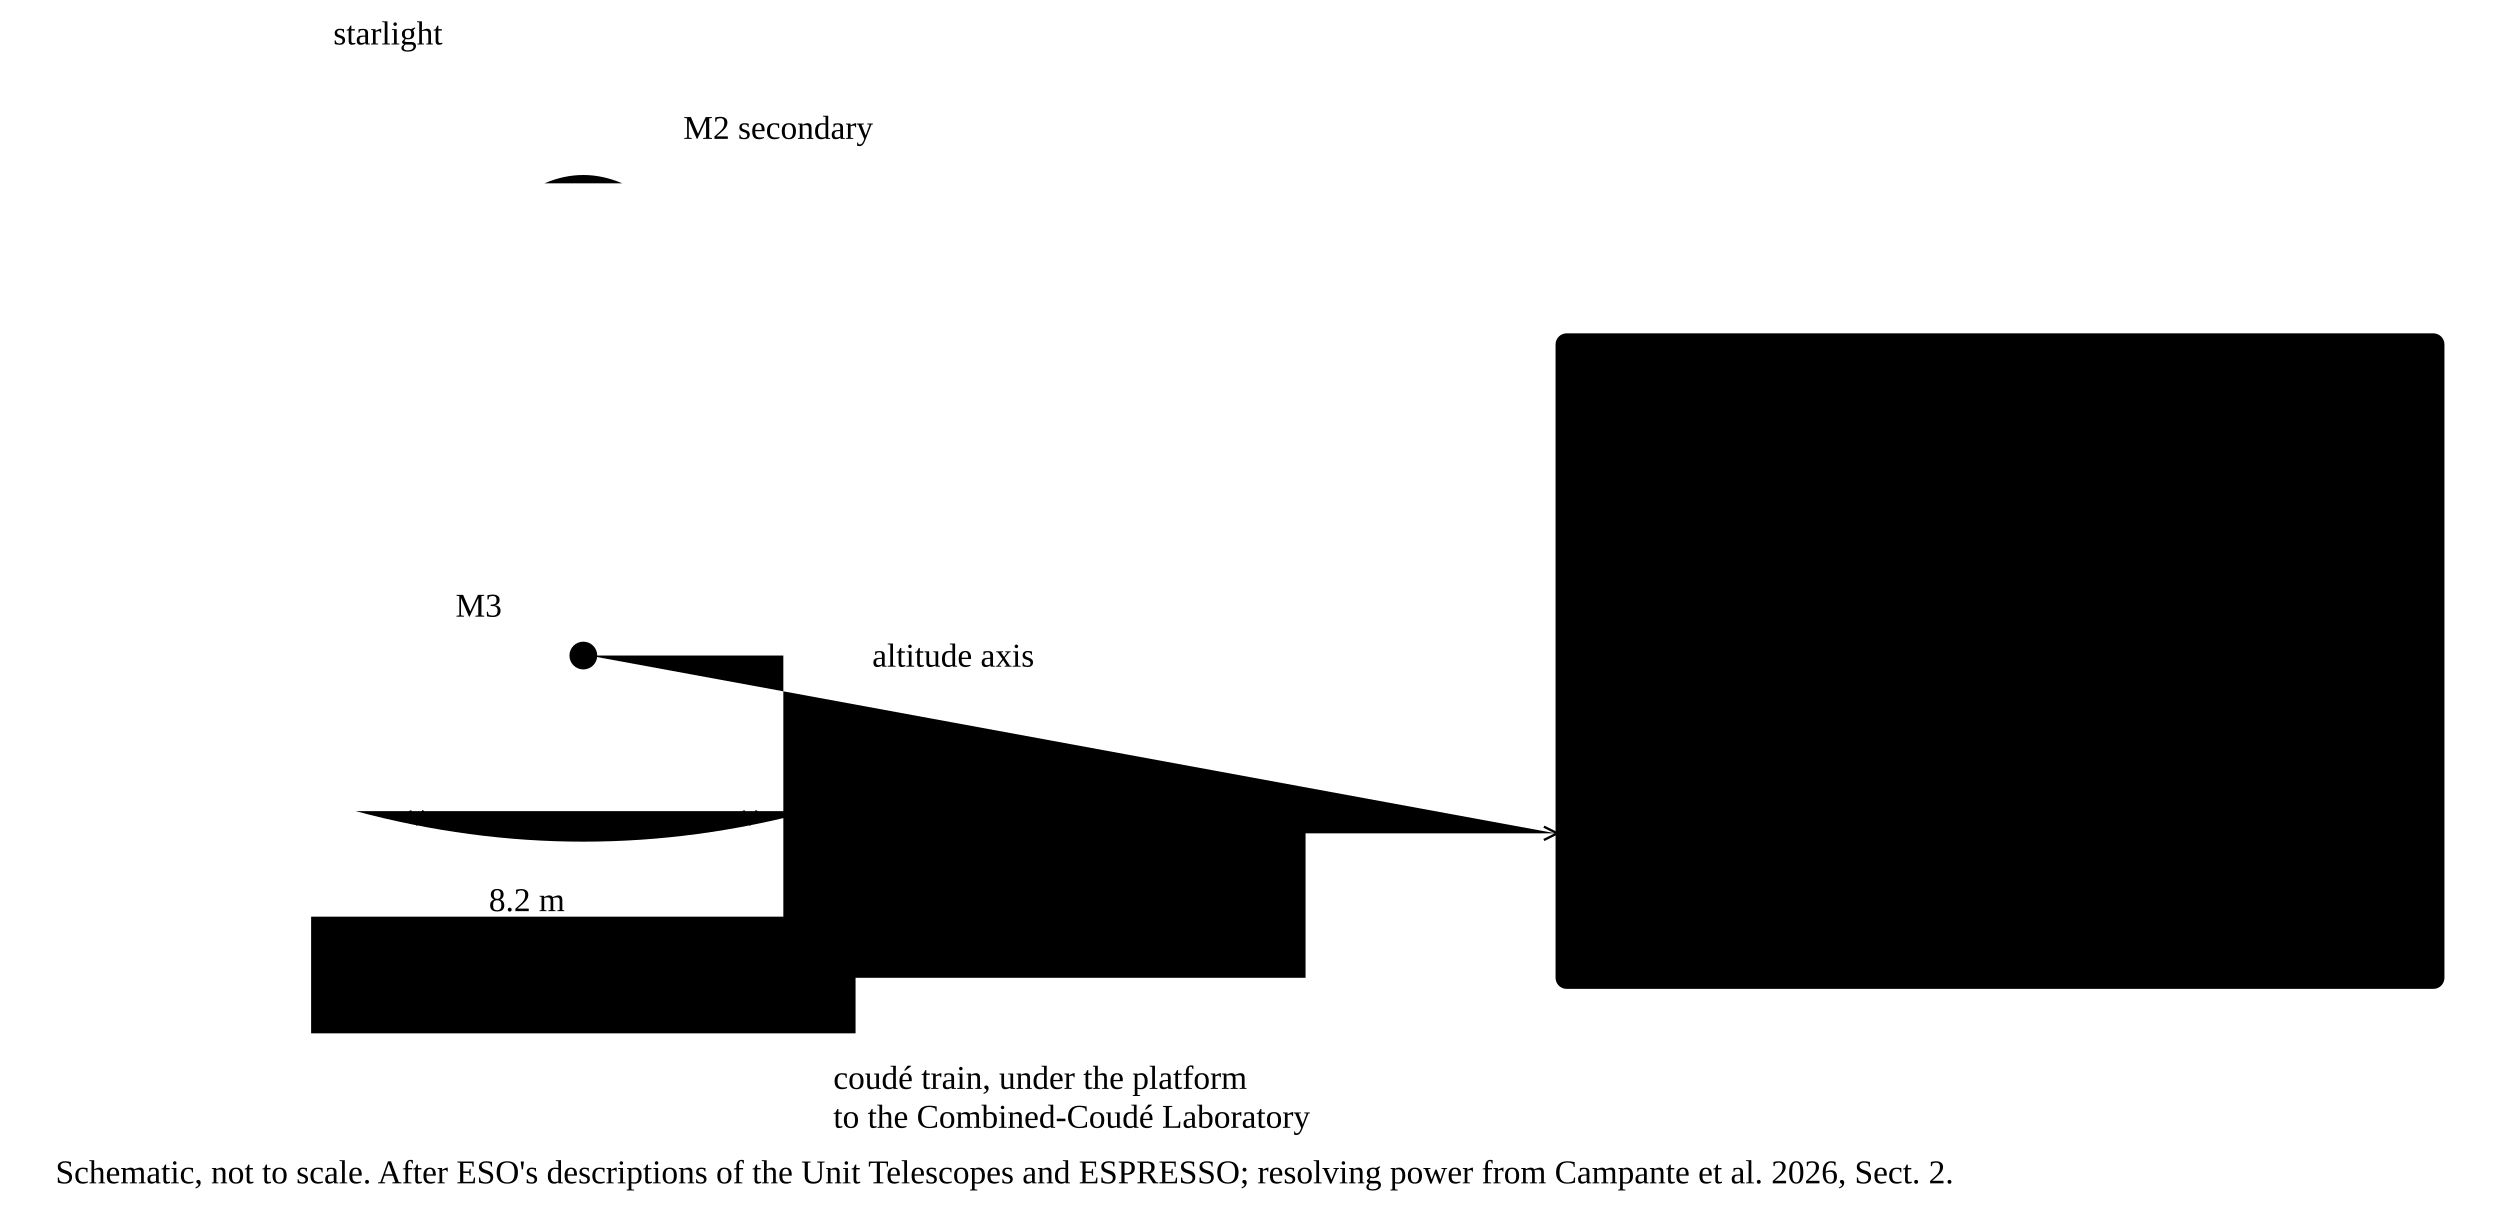
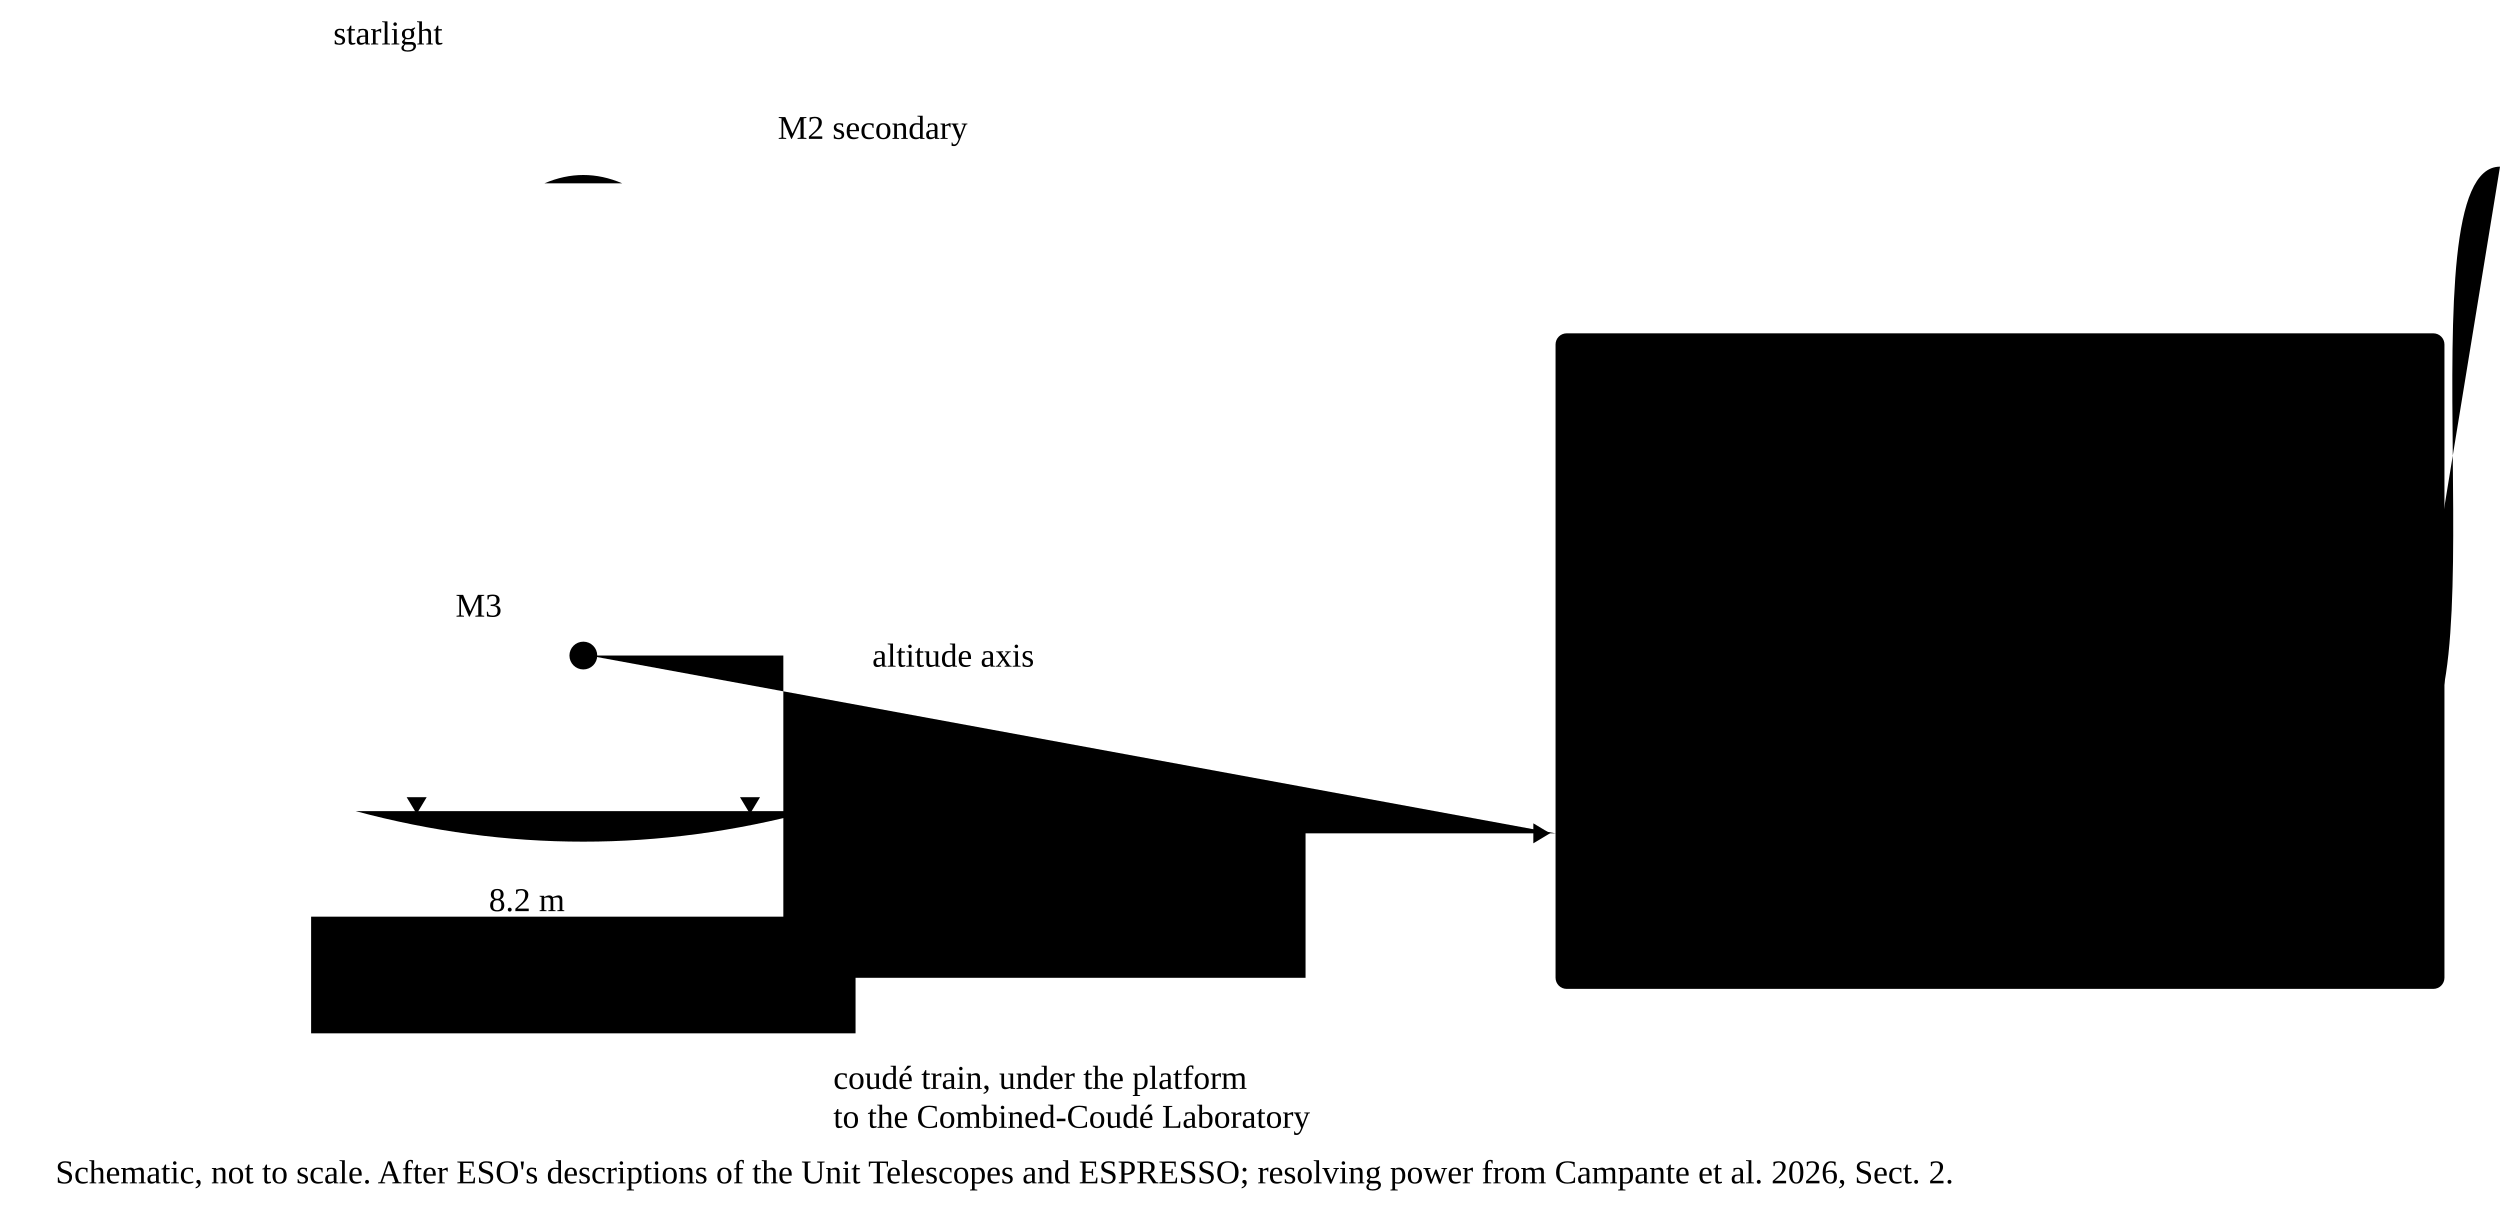
- <svg xmlns="http://www.w3.org/2000/svg" class="bp-svg" viewBox="0 0 900 436" role="img" aria-labelledby="lp-t lp-d">
-   <defs>
-     <marker id="lp-ah" viewBox="0 0 10 10" refX="8" refY="5" markerWidth="6" markerHeight="6" orient="auto">
-       <path d="M1 1 L9 5 L1 9" fill="none" stroke="currentColor" stroke-width="1.4" />
-     </marker>
-   </defs>
-   <path class="bp-thin" d="M20 372 L880 372" />
-   <path class="bp" d="M112 372 L112 330 L308 330 L308 372" />
-   <path class="bp-thin" d="M120 372 l8 -8 M136 372 l8 -8 M152 372 l8 -8 M168 372 l8 -8 M184 372 l8 -8 M200 372 l8 -8 M216 372 l8 -8 M232 372 l8 -8 M248 372 l8 -8 M264 372 l8 -8 M280 372 l8 -8 M296 372 l8 -8" />
-   <path class="bp" d="M138 330 L138 236 M282 330 L282 236" />
-   <circle class="bp" cx="210" cy="236" r="5" />
-   <path class="axis" d="M110 236 L310 236" />
-   <text class="bp-tick" x="314" y="240">altitude axis</text>
-   <path class="bp-thin" d="M132 288 L190 60 M288 288 L230 60 M132 288 L230 60 M288 288 L190 60" />
-   <path class="bp" d="M184 60 L236 60" />
-   <path class="bp mirror" d="M128 292 Q210 314 292 292" />
-   <path class="bp-thin" d="M128 304 L128 318 M292 304 L292 318 M128 312 L292 312" />
-   <text class="bp-tick" x="176" y="328">8.2 m</text>
-   <text class="bp-label2" x="300" y="296">M1 primary</text>
-   <path class="bp mirror" d="M196 66 Q210 60 224 66" />
-   <text class="bp-label2" x="246" y="50">M2 secondary</text>
-   <path class="ray" d="M150 20 L150 296" marker-end="url(#lp-ah)" />
-   <path class="ray" d="M270 20 L270 296" marker-end="url(#lp-ah)" />
-   <text class="bp-label2" x="120" y="16">starlight</text>
-   <path class="ray" d="M150 296 L204 66 M270 296 L216 66" />
-   <path class="ray" d="M204 66 L210 230 M216 66 L210 230" />
-   <path class="bp mirror" d="M202 228 L218 244" />
-   <text class="bp-label2" x="164" y="222">M3</text>
-   <path class="ray flowray" d="M212 236 L282 236 L282 352 L470 352 L470 300 L560 300" marker-end="url(#lp-ah)" />
-   <path class="bp mirror" d="M276 230 L288 242" />
-   <path class="bp mirror" d="M276 346 L288 358" />
-   <path class="bp mirror" d="M464 346 L476 358" />
-   <path class="bp mirror" d="M464 294 L476 306" />
-   <text class="bp-label2" x="300" y="392">coudé train, under the platform</text>
-   <text class="bp-tick" x="300" y="406">to the Combined-Coudé Laboratory</text>
-   <rect class="bp lab" x="560" y="120" width="320" height="236" rx="4" stroke-dasharray="5 4" />
-   <text class="bp-label2" x="572" y="140">ESPRESSO</text>
-   <text class="bp-tick" x="572" y="154">échelle spectrograph, vacuum vessel</text>
-   <path class="bp" d="M560 300 C590 300 596 260 610 252" />
-   <circle class="bp-fill" cx="612" cy="251" r="2.5" />
-   <text class="bp-tick" x="572" y="318">front end and fibres</text>
-   <path class="ray" d="M612 251 L660 220 M612 251 L660 282" />
-   <path class="bp mirror" d="M660 214 Q668 251 660 288" />
-   <text class="bp-tick" x="640" y="300">collimator</text>
-   <path class="ray" d="M664 230 L736 196 M664 272 L736 238" />
-   <rect class="bp" x="736" y="182" width="16" height="72" transform="rotate(-12 744 218)" />
-   <path class="bp-thin" d="M738 190 l12 -4 M738 202 l12 -4 M738 214 l12 -4 M738 226 l12 -4 M738 238 l12 -4" transform="rotate(-12 744 218)" />
-   <text class="bp-tick" x="712" y="176">échelle grating</text>
-   <path class="ray warmray" d="M740 220 L790 252 M742 232 L790 268 M744 244 L790 284" />
-   <path class="bp" d="M790 244 L802 296 L778 296 Z" />
-   <text class="bp-tick" x="752" y="314">cross-disperser</text>
-   <rect class="bp" x="822" y="232" width="44" height="72" rx="2" />
-   <path class="order" d="M826 240 q18 -4 36 2 M826 250 q18 -4 36 2 M826 260 q18 -4 36 2 M826 270 q18 -4 36 2 M826 280 q18 -4 36 2 M826 290 q18 -4 36 2" />
-   <path class="ray warmray" d="M800 270 L820 268" />
-   <text class="bp-tick" x="812" y="324">detector</text>
-   <text class="bp-tick" x="572" y="342">R ≈ 138,000 in single-telescope high-resolution mode</text>
-   <text class="bp-tick" x="20" y="426">Schematic, not to scale. After ESO's descriptions of the Unit Telescopes and ESPRESSO; resolving power from Campante et al. 2026, Sect. 2.</text>
+ <svg xmlns="http://www.w3.org/2000/svg" class="bp-svg vlt-svg" viewBox="0 0 900 436" role="img" aria-labelledby="lp-t lp-d">
+   <path class="bp-thin b-draw" style="--d:0s;--dur:.17s" pathLength="1" d="M20 372 L880 372" />
+   <path class="bp b-draw" style="--d:.03s;--dur:.17s" pathLength="1" d="M112 372 L112 330 L308 330 L308 372" />
+   <path class="bp-thin b-pop" style="--d:.17s" d="M120 372 l8 -8 M136 372 l8 -8 M152 372 l8 -8 M168 372 l8 -8 M184 372 l8 -8 M200 372 l8 -8 M216 372 l8 -8 M232 372 l8 -8 M248 372 l8 -8 M264 372 l8 -8 M280 372 l8 -8 M296 372 l8 -8" />
+   <path class="bp b-draw" style="--d:.06s;--dur:.17s" pathLength="1" d="M138 330 L138 236 M282 330 L282 236" />
+   <circle class="bp b-pop" style="--d:.2s" cx="210" cy="236" r="5" />
+   <path class="axis b-pop" style="--d:.12s" d="M110 236 L310 236" />
+   <text class="bp-tick b-pop" style="--d:.2s" x="314" y="240">altitude axis</text>
+   <path class="bp-thin b-draw" style="--d:.09s;--dur:.17s" pathLength="1" d="M132 288 L190 60 M288 288 L230 60 M132 288 L230 60 M288 288 L190 60" />
+   <path class="bp b-draw" style="--d:.12s;--dur:.17s" pathLength="1" d="M184 60 L236 60" />
+   <path class="bp mirror b-pop" style="--d:.2s" d="M128 292 Q210 314 292 292" />
+   <path class="bp-thin b-pop" style="--d:.2s" d="M128 304 L128 318 M292 304 L292 318 M128 312 L292 312" />
+   <text class="bp-tick b-pop" style="--d:.2s" x="176" y="328">8.2 m</text>
+   <text class="bp-label2 b-pop" style="--d:.2s" x="300" y="296">M1 primary</text>
+   <path class="bp mirror b-pop" style="--d:.22s" d="M196 66 Q210 60 224 66" />
+   <text class="bp-label2 b-pop" style="--d:.22s" x="280" y="50">M2 secondary</text>
+   <path class="bp mirror b-pop" style="--d:.24s" d="M202 228 L218 244" />
+   <text class="bp-label2 b-pop" style="--d:.24s" x="164" y="222">M3</text>
+   <path class="bp mirror b-pop" style="--d:.26s" d="M276 230 L288 242 M276 346 L288 358 M464 346 L476 358 M464 294 L476 306" />
+   <text class="bp-label2 b-pop" style="--d:.26s" x="300" y="392">coudé train, under the platform</text>
+   <text class="bp-tick b-pop" style="--d:.26s" x="300" y="406">to the Combined-Coudé Laboratory</text>
+   <text class="bp-label2 b-pop" style="--d:.3s" x="120" y="16">starlight</text>
+   <path class="ray b-draw" style="--d:.3s;--dur:.32s" pathLength="1" d="M150 20 L150 296" />
+   <path class="ray b-draw" style="--d:.3s;--dur:.32s" pathLength="1" d="M270 20 L270 296" />
+   <path class="eo-head b-pop" style="--d:.6s" d="M146.4 287 L150 293 L153.6 287 M266.4 287 L270 293 L273.6 287" />
+   <path class="ray b-draw" style="--d:.62s;--dur:.18s" pathLength="1" d="M150 296 L204 66" />
+   <path class="ray b-draw" style="--d:.62s;--dur:.18s" pathLength="1" d="M270 296 L216 66" />
+   <path class="ray b-draw" style="--d:.8s;--dur:.15s" pathLength="1" d="M204 66 L210 230" />
+   <path class="ray b-draw" style="--d:.8s;--dur:.15s" pathLength="1" d="M216 66 L210 230" />
+   <g class="b-pop" style="--d:.95s">
+     <path class="ray flowray" d="M212 236 L282 236 L282 352 L470 352 L470 300 L560 300" />
+   </g>
+   <path class="eo-head b-pop" style="--d:1.33s" d="M552 296.4 L558 300 L552 303.6" />
+   <rect class="bp lab b-pop" style="--d:1s" x="560" y="120" width="320" height="236" rx="4" stroke-dasharray="5 4" />
+   <text class="bp-label2 b-pop" style="--d:1s" x="572" y="140">ESPRESSO</text>
+   <text class="bp-tick b-pop" style="--d:1s" x="572" y="154">échelle spectrograph, vacuum vessel</text>
+   <path class="bp b-draw" style="--d:1.35s;--dur:.1s" pathLength="1" d="M560 300 C590 300 596 260 610 252" />
+   <circle class="bp-fill b-pop" style="--d:1.44s" cx="612" cy="251" r="2.5" />
+   <text class="bp-tick b-pop" style="--d:1.05s" x="572" y="318">front end and fibres</text>
+   <path class="bp mirror b-pop" style="--d:1.1s" d="M660 214 Q668 251 660 288" />
+   <text class="bp-tick b-pop" style="--d:1.1s" x="640" y="300">collimator</text>
+   <path class="ray b-draw" style="--d:1.45s;--dur:.1s" pathLength="1" d="M612 251 L660 220 M612 251 L660 282" />
+   <g class="b-pop" style="--d:1.15s">
+     <rect class="bp" x="736" y="182" width="16" height="72" transform="rotate(-12 744 218)" />
+     <path class="bp-thin" d="M738 190 l12 -4 M738 202 l12 -4 M738 214 l12 -4 M738 226 l12 -4 M738 238 l12 -4" transform="rotate(-12 744 218)" />
+     <text class="bp-tick" x="712" y="176">échelle grating</text>
+   </g>
+   <path class="ray b-draw" style="--d:1.55s;--dur:.1s" pathLength="1" d="M664 230 L736 196 M664 272 L736 238" />
+   <path class="bp b-pop" style="--d:1.2s" d="M790 244 L802 296 L778 296 Z" />
+   <text class="bp-tick b-pop" style="--d:1.2s" x="752" y="314">cross-disperser</text>
+   <path class="ray warmray b-draw" style="--d:1.65s;--dur:.1s" pathLength="1" d="M740 220 L790 252 M742 232 L790 268 M744 244 L790 284" />
+   <rect class="bp b-pop" style="--d:1.25s" x="822" y="232" width="44" height="72" rx="2" />
+   <text class="bp-tick b-pop" style="--d:1.25s" x="822" y="225">detector</text>
+   <path class="ray warmray b-draw" style="--d:1.75s;--dur:.05s" pathLength="1" d="M800 270 L820 268" />
+   <path class="order b-pop" style="--d:1.8s" d="M826 240 q18 -4 36 2 M826 250 q18 -4 36 2 M826 260 q18 -4 36 2 M826 270 q18 -4 36 2 M826 280 q18 -4 36 2 M826 290 q18 -4 36 2" />
+   <text class="bp-tick b-pop" style="--d:1.3s" x="572" y="342">R ≈ 138,000, high-resolution mode</text>
+   <g class="b-pop eo-thread-out" style="--d:1.8s">
+     <path class="ray flowray eo-link" d="M866 268 C 902 268, 864 60, 900 60" />
+   </g>
+   <rect class="eo-node eo-thread-out b-pop" style="--d:1.8s" x="863" y="265" width="6" height="6" />
+   <text class="bp-tick b-pop" style="--d:.1s" x="20" y="426">Schematic, not to scale. After ESO's descriptions of the Unit Telescopes and ESPRESSO; resolving power from Campante et al. 2026, Sect. 2.</text>
</svg>
